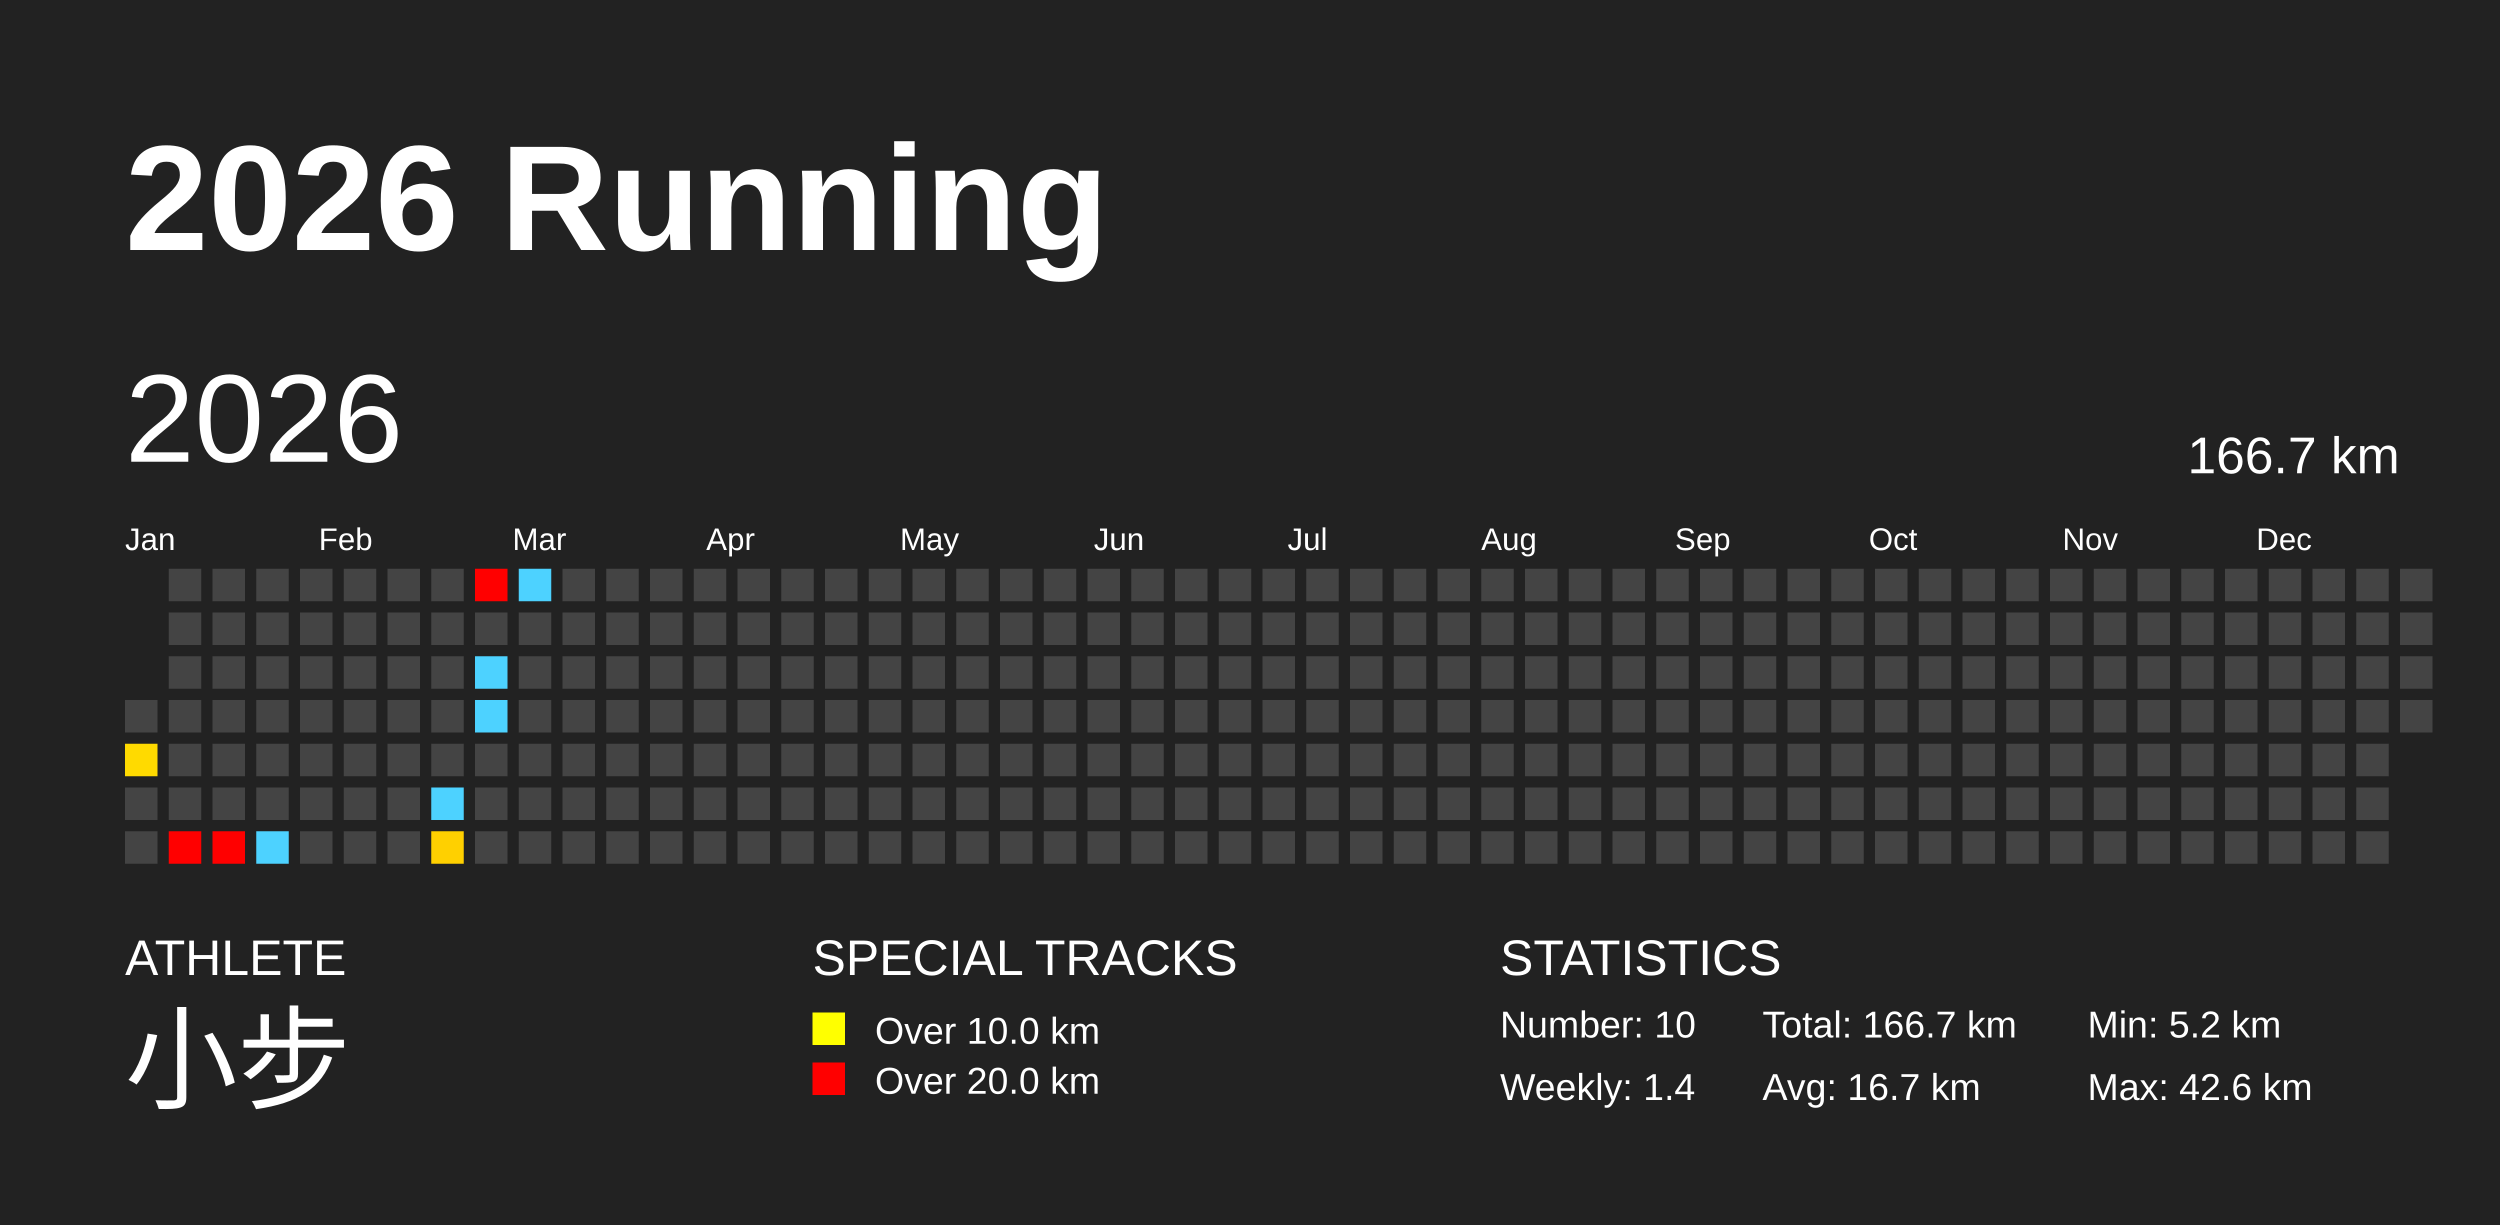
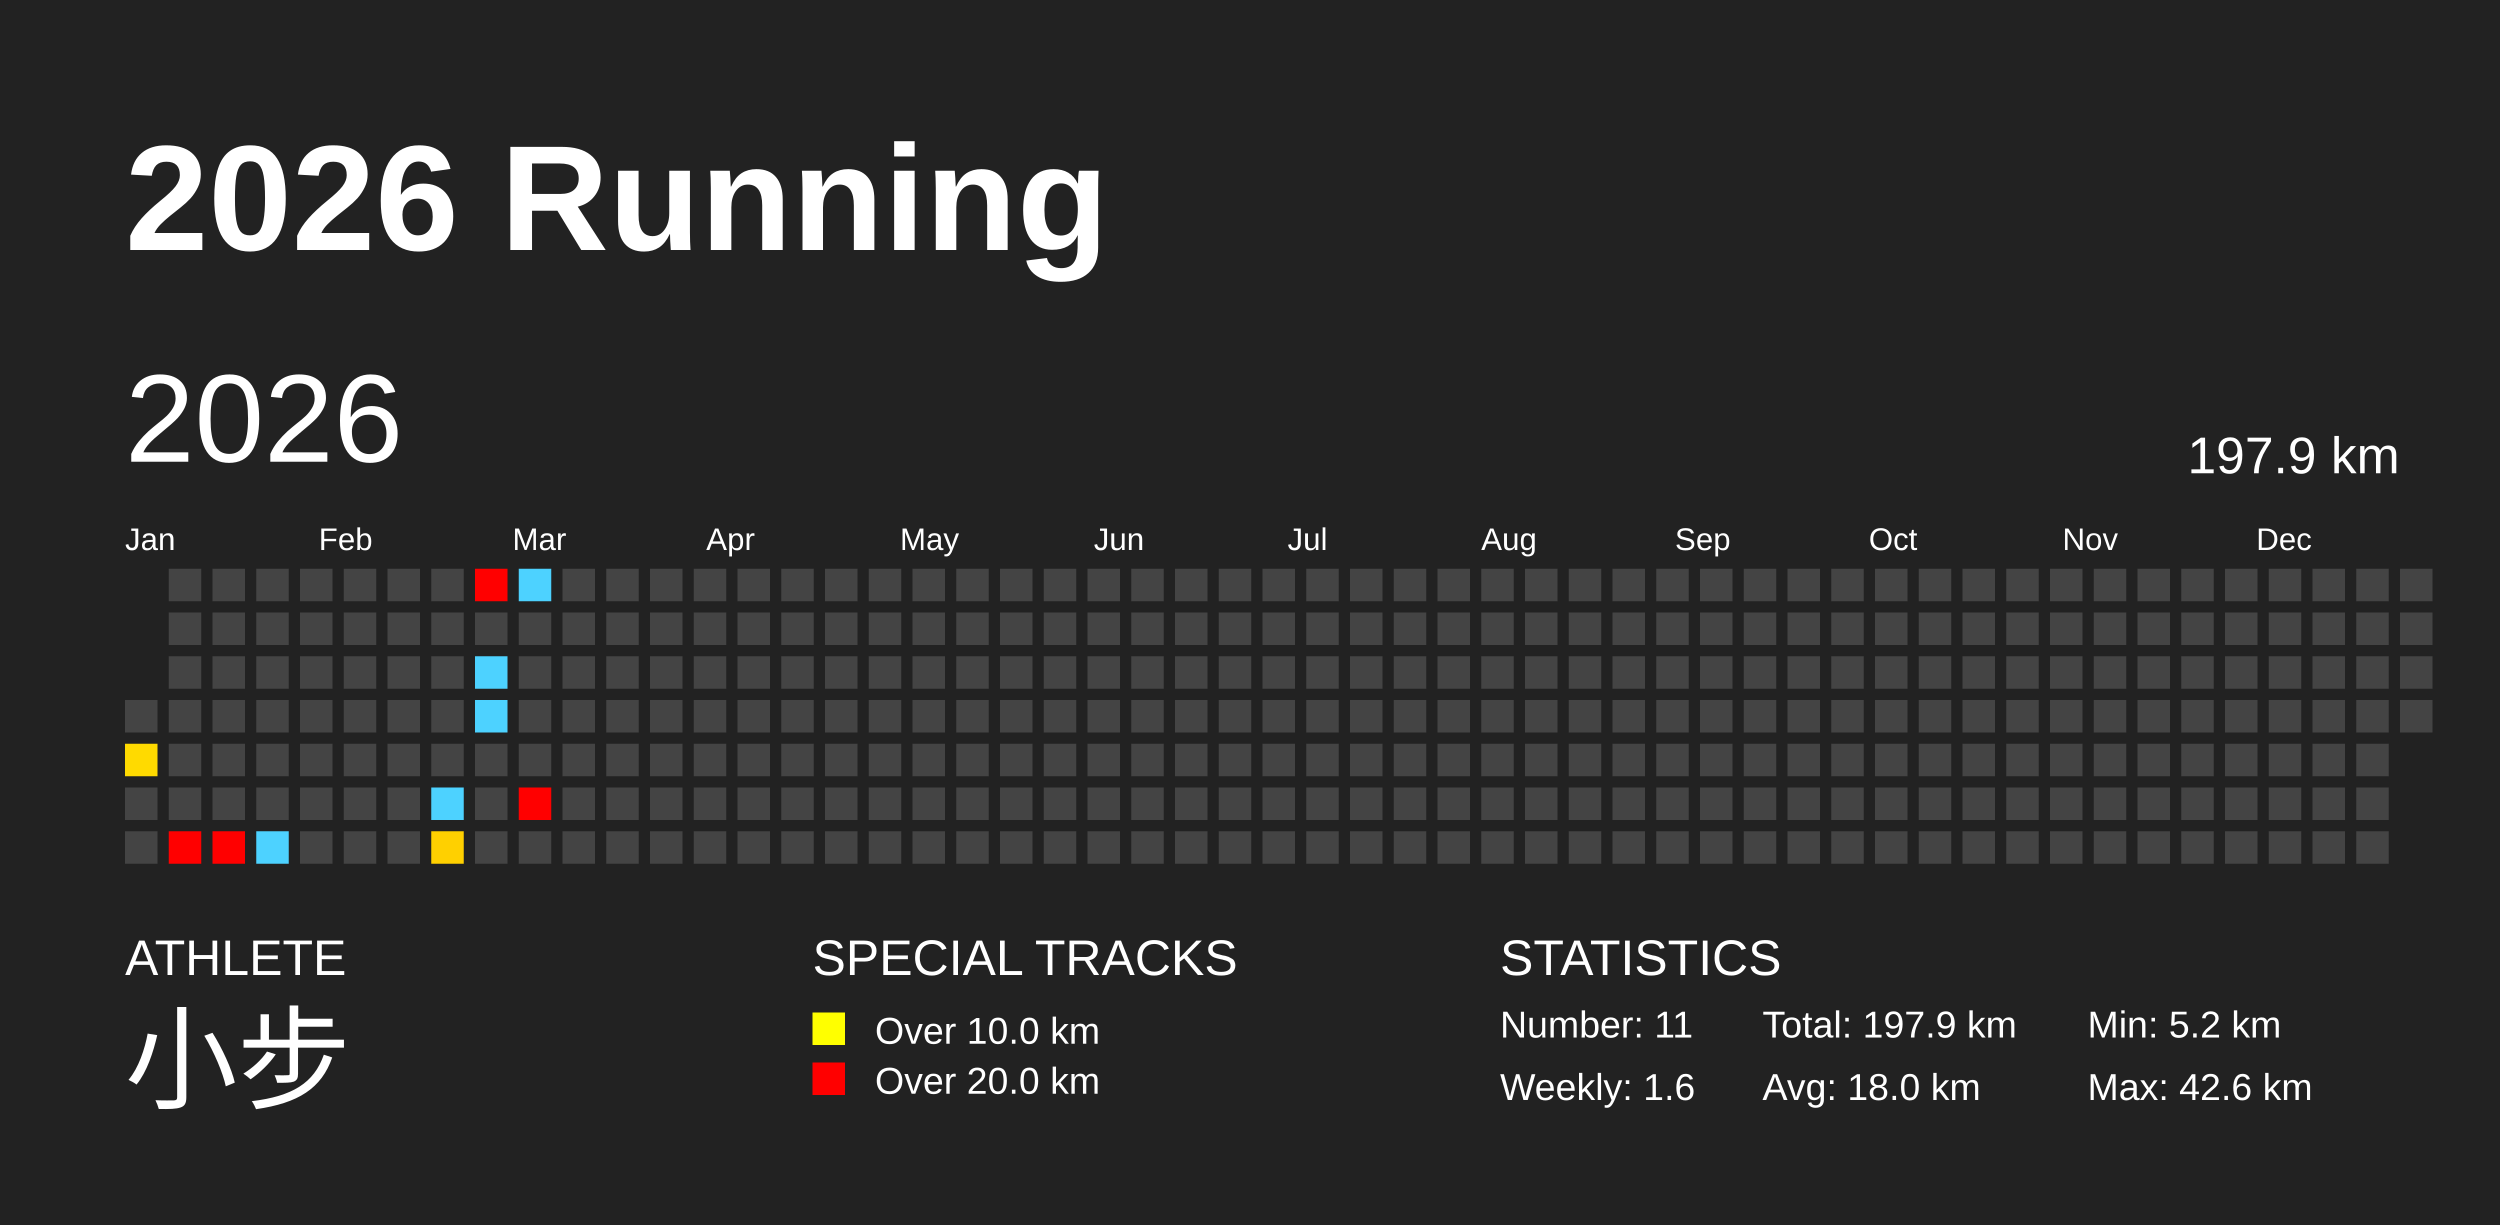
<svg xmlns="http://www.w3.org/2000/svg" baseProfile="full" height="98mm" version="1.1" viewBox="0,0,200,98" width="200mm">
  <defs />
  <rect fill="#222222" height="98" width="200" x="0" y="0" />
  <text fill="#FFFFFF" style="font-size:12px; font-family:Arial; font-weight:bold;" x="10" y="20">2026 Running</text>
  <text fill="#FFFFFF" style="font-size:4px; font-family:Arial" x="10" y="78">ATHLETE</text>
  <text fill="#FFFFFF" style="font-size:9px; font-family:Arial" x="10" y="88">小步</text>
  <text fill="#FFFFFF" style="font-size:4px; font-family:Arial" x="65" y="78">SPECIAL TRACKS</text>
  <rect fill="yellow" height="2.6" width="2.6" x="65" y="81" />
  <text fill="#FFFFFF" style="font-size:3px; font-family:Arial" x="70" y="83.5">Over 10.0 km</text>
  <rect fill="red" height="2.6" width="2.6" x="65" y="85" />
  <text fill="#FFFFFF" style="font-size:3px; font-family:Arial" x="70" y="87.5">Over 20.0 km</text>
  <text fill="#FFFFFF" style="font-size:4px; font-family:Arial" x="120" y="78">STATISTICS</text>
-   <text fill="#FFFFFF" style="font-size:3px; font-family:Arial" x="120" y="83">Number: 10</text>
-   <text fill="#FFFFFF" style="font-size:3px; font-family:Arial" x="120" y="88">Weekly: 1.4</text>
-   <text fill="#FFFFFF" style="font-size:3px; font-family:Arial" x="141" y="83">Total: 166.7 km</text>
-   <text fill="#FFFFFF" style="font-size:3px; font-family:Arial" x="141" y="88">Avg: 16.7 km</text>
+   <text fill="#FFFFFF" style="font-size:3px; font-family:Arial" x="120" y="83">Number: 11</text>
+   <text fill="#FFFFFF" style="font-size:3px; font-family:Arial" x="120" y="88">Weekly: 1.6</text>
+   <text fill="#FFFFFF" style="font-size:3px; font-family:Arial" x="141" y="83">Total: 197.9 km</text>
+   <text fill="#FFFFFF" style="font-size:3px; font-family:Arial" x="141" y="88">Avg: 18.0 km</text>
  <text fill="#FFFFFF" style="font-size:3px; font-family:Arial" x="167" y="83">Min: 5.2 km</text>
  <text fill="#FFFFFF" style="font-size:3px; font-family:Arial" x="167" y="88">Max: 42.6 km</text>
  <text dominant-baseline="hanging" fill="#FFFFFF" style="font-size:10.0px; font-family:Arial;" x="10" y="30">2026</text>
-   <text dominant-baseline="hanging" fill="#FFFFFF" style="font-size:4.125px; font-family:Arial;" x="175" y="35">166.7 km</text>
+   <text dominant-baseline="hanging" fill="#FFFFFF" style="font-size:4.125px; font-family:Arial;" x="175" y="35">197.9 km</text>
  <text fill="#FFFFFF" style="font-size:2.5px; font-family:Arial" x="10.0" y="44">Jan</text>
  <text fill="#FFFFFF" style="font-size:2.5px; font-family:Arial" x="25.5" y="44">Feb</text>
  <text fill="#FFFFFF" style="font-size:2.5px; font-family:Arial" x="41.0" y="44">Mar</text>
  <text fill="#FFFFFF" style="font-size:2.5px; font-family:Arial" x="56.5" y="44">Apr</text>
  <text fill="#FFFFFF" style="font-size:2.5px; font-family:Arial" x="72.0" y="44">May</text>
  <text fill="#FFFFFF" style="font-size:2.5px; font-family:Arial" x="87.5" y="44">Jun</text>
  <text fill="#FFFFFF" style="font-size:2.5px; font-family:Arial" x="103.0" y="44">Jul</text>
  <text fill="#FFFFFF" style="font-size:2.5px; font-family:Arial" x="118.5" y="44">Aug</text>
  <text fill="#FFFFFF" style="font-size:2.5px; font-family:Arial" x="134.0" y="44">Sep</text>
  <text fill="#FFFFFF" style="font-size:2.5px; font-family:Arial" x="149.5" y="44">Oct</text>
  <text fill="#FFFFFF" style="font-size:2.5px; font-family:Arial" x="165.0" y="44">Nov</text>
  <text fill="#FFFFFF" style="font-size:2.5px; font-family:Arial" x="180.5" y="44">Dec</text>
  <rect fill="#444444" height="2.6" width="2.6" x="10.0" y="56.0" />
  <rect fill="#ffda00" height="2.6" width="2.6" x="10.0" y="59.5" />
  <rect fill="#444444" height="2.6" width="2.6" x="10.0" y="63.0" />
  <rect fill="#444444" height="2.6" width="2.6" x="10.0" y="66.5" />
  <rect fill="#444444" height="2.6" width="2.6" x="13.5" y="45.5" />
  <rect fill="#444444" height="2.6" width="2.6" x="13.5" y="49.0" />
  <rect fill="#444444" height="2.6" width="2.6" x="13.5" y="52.5" />
  <rect fill="#444444" height="2.6" width="2.6" x="13.5" y="56.0" />
  <rect fill="#444444" height="2.6" width="2.6" x="13.5" y="59.5" />
  <rect fill="#444444" height="2.6" width="2.6" x="13.5" y="63.0" />
  <rect fill="red" height="2.6" width="2.6" x="13.5" y="66.5" />
  <rect fill="#444444" height="2.6" width="2.6" x="17.0" y="45.5" />
  <rect fill="#444444" height="2.6" width="2.6" x="17.0" y="49.0" />
  <rect fill="#444444" height="2.6" width="2.6" x="17.0" y="52.5" />
  <rect fill="#444444" height="2.6" width="2.6" x="17.0" y="56.0" />
  <rect fill="#444444" height="2.6" width="2.6" x="17.0" y="59.5" />
  <rect fill="#444444" height="2.6" width="2.6" x="17.0" y="63.0" />
  <rect fill="red" height="2.6" width="2.6" x="17.0" y="66.5" />
  <rect fill="#444444" height="2.6" width="2.6" x="20.5" y="45.5" />
  <rect fill="#444444" height="2.6" width="2.6" x="20.5" y="49.0" />
  <rect fill="#444444" height="2.6" width="2.6" x="20.5" y="52.5" />
  <rect fill="#444444" height="2.6" width="2.6" x="20.5" y="56.0" />
  <rect fill="#444444" height="2.6" width="2.6" x="20.5" y="59.5" />
  <rect fill="#444444" height="2.6" width="2.6" x="20.5" y="63.0" />
  <rect fill="#4dd2ff" height="2.6" width="2.6" x="20.5" y="66.5" />
  <rect fill="#444444" height="2.6" width="2.6" x="24.0" y="45.5" />
  <rect fill="#444444" height="2.6" width="2.6" x="24.0" y="49.0" />
  <rect fill="#444444" height="2.6" width="2.6" x="24.0" y="52.5" />
  <rect fill="#444444" height="2.6" width="2.6" x="24.0" y="56.0" />
  <rect fill="#444444" height="2.6" width="2.6" x="24.0" y="59.5" />
  <rect fill="#444444" height="2.6" width="2.6" x="24.0" y="63.0" />
  <rect fill="#444444" height="2.6" width="2.6" x="24.0" y="66.5" />
  <rect fill="#444444" height="2.6" width="2.6" x="27.5" y="45.5" />
  <rect fill="#444444" height="2.6" width="2.6" x="27.5" y="49.0" />
  <rect fill="#444444" height="2.6" width="2.6" x="27.5" y="52.5" />
  <rect fill="#444444" height="2.6" width="2.6" x="27.5" y="56.0" />
  <rect fill="#444444" height="2.6" width="2.6" x="27.5" y="59.5" />
  <rect fill="#444444" height="2.6" width="2.6" x="27.5" y="63.0" />
  <rect fill="#444444" height="2.6" width="2.6" x="27.5" y="66.5" />
  <rect fill="#444444" height="2.6" width="2.6" x="31.0" y="45.5" />
  <rect fill="#444444" height="2.6" width="2.6" x="31.0" y="49.0" />
  <rect fill="#444444" height="2.6" width="2.6" x="31.0" y="52.5" />
  <rect fill="#444444" height="2.6" width="2.6" x="31.0" y="56.0" />
  <rect fill="#444444" height="2.6" width="2.6" x="31.0" y="59.5" />
  <rect fill="#444444" height="2.6" width="2.6" x="31.0" y="63.0" />
  <rect fill="#444444" height="2.6" width="2.6" x="31.0" y="66.5" />
  <rect fill="#444444" height="2.6" width="2.6" x="34.5" y="45.5" />
  <rect fill="#444444" height="2.6" width="2.6" x="34.5" y="49.0" />
  <rect fill="#444444" height="2.6" width="2.6" x="34.5" y="52.5" />
  <rect fill="#444444" height="2.6" width="2.6" x="34.5" y="56.0" />
  <rect fill="#444444" height="2.6" width="2.6" x="34.5" y="59.5" />
  <rect fill="#4dd2ff" height="2.6" width="2.6" x="34.5" y="63.0" />
  <rect fill="#ffd000" height="2.6" width="2.6" x="34.5" y="66.5" />
  <rect fill="red" height="2.6" width="2.6" x="38.0" y="45.5" />
  <rect fill="#444444" height="2.6" width="2.6" x="38.0" y="49.0" />
  <rect fill="#4dd2ff" height="2.6" width="2.6" x="38.0" y="52.5" />
  <rect fill="#4dd2ff" height="2.6" width="2.6" x="38.0" y="56.0" />
  <rect fill="#444444" height="2.6" width="2.6" x="38.0" y="59.5" />
  <rect fill="#444444" height="2.6" width="2.6" x="38.0" y="63.0" />
  <rect fill="#444444" height="2.6" width="2.6" x="38.0" y="66.5" />
  <rect fill="#4dd2ff" height="2.6" width="2.6" x="41.5" y="45.5" />
  <rect fill="#444444" height="2.6" width="2.6" x="41.5" y="49.0" />
  <rect fill="#444444" height="2.6" width="2.6" x="41.5" y="52.5" />
  <rect fill="#444444" height="2.6" width="2.6" x="41.5" y="56.0" />
  <rect fill="#444444" height="2.6" width="2.6" x="41.5" y="59.5" />
-   <rect fill="#444444" height="2.6" width="2.6" x="41.5" y="63.0" />
+   <rect fill="red" height="2.6" width="2.6" x="41.5" y="63.0" />
  <rect fill="#444444" height="2.6" width="2.6" x="41.5" y="66.5" />
  <rect fill="#444444" height="2.6" width="2.6" x="45.0" y="45.5" />
  <rect fill="#444444" height="2.6" width="2.6" x="45.0" y="49.0" />
  <rect fill="#444444" height="2.6" width="2.6" x="45.0" y="52.5" />
  <rect fill="#444444" height="2.6" width="2.6" x="45.0" y="56.0" />
  <rect fill="#444444" height="2.6" width="2.6" x="45.0" y="59.5" />
  <rect fill="#444444" height="2.6" width="2.6" x="45.0" y="63.0" />
  <rect fill="#444444" height="2.6" width="2.6" x="45.0" y="66.5" />
  <rect fill="#444444" height="2.6" width="2.6" x="48.5" y="45.5" />
  <rect fill="#444444" height="2.6" width="2.6" x="48.5" y="49.0" />
  <rect fill="#444444" height="2.6" width="2.6" x="48.5" y="52.5" />
  <rect fill="#444444" height="2.6" width="2.6" x="48.5" y="56.0" />
  <rect fill="#444444" height="2.6" width="2.6" x="48.5" y="59.5" />
  <rect fill="#444444" height="2.6" width="2.6" x="48.5" y="63.0" />
  <rect fill="#444444" height="2.6" width="2.6" x="48.5" y="66.5" />
  <rect fill="#444444" height="2.6" width="2.6" x="52.0" y="45.5" />
  <rect fill="#444444" height="2.6" width="2.6" x="52.0" y="49.0" />
  <rect fill="#444444" height="2.6" width="2.6" x="52.0" y="52.5" />
  <rect fill="#444444" height="2.6" width="2.6" x="52.0" y="56.0" />
  <rect fill="#444444" height="2.6" width="2.6" x="52.0" y="59.5" />
  <rect fill="#444444" height="2.6" width="2.6" x="52.0" y="63.0" />
  <rect fill="#444444" height="2.6" width="2.6" x="52.0" y="66.5" />
  <rect fill="#444444" height="2.6" width="2.6" x="55.5" y="45.5" />
  <rect fill="#444444" height="2.6" width="2.6" x="55.5" y="49.0" />
  <rect fill="#444444" height="2.6" width="2.6" x="55.5" y="52.5" />
  <rect fill="#444444" height="2.6" width="2.6" x="55.5" y="56.0" />
  <rect fill="#444444" height="2.6" width="2.6" x="55.5" y="59.5" />
  <rect fill="#444444" height="2.6" width="2.6" x="55.5" y="63.0" />
  <rect fill="#444444" height="2.6" width="2.6" x="55.5" y="66.5" />
  <rect fill="#444444" height="2.6" width="2.6" x="59.0" y="45.5" />
  <rect fill="#444444" height="2.6" width="2.6" x="59.0" y="49.0" />
  <rect fill="#444444" height="2.6" width="2.6" x="59.0" y="52.5" />
  <rect fill="#444444" height="2.6" width="2.6" x="59.0" y="56.0" />
  <rect fill="#444444" height="2.6" width="2.6" x="59.0" y="59.5" />
  <rect fill="#444444" height="2.6" width="2.6" x="59.0" y="63.0" />
  <rect fill="#444444" height="2.6" width="2.6" x="59.0" y="66.5" />
  <rect fill="#444444" height="2.6" width="2.6" x="62.5" y="45.5" />
  <rect fill="#444444" height="2.6" width="2.6" x="62.5" y="49.0" />
  <rect fill="#444444" height="2.6" width="2.6" x="62.5" y="52.5" />
  <rect fill="#444444" height="2.6" width="2.6" x="62.5" y="56.0" />
  <rect fill="#444444" height="2.6" width="2.6" x="62.5" y="59.5" />
  <rect fill="#444444" height="2.6" width="2.6" x="62.5" y="63.0" />
  <rect fill="#444444" height="2.6" width="2.6" x="62.5" y="66.5" />
  <rect fill="#444444" height="2.6" width="2.6" x="66.0" y="45.5" />
  <rect fill="#444444" height="2.6" width="2.6" x="66.0" y="49.0" />
  <rect fill="#444444" height="2.6" width="2.6" x="66.0" y="52.5" />
  <rect fill="#444444" height="2.6" width="2.6" x="66.0" y="56.0" />
  <rect fill="#444444" height="2.6" width="2.6" x="66.0" y="59.5" />
  <rect fill="#444444" height="2.6" width="2.6" x="66.0" y="63.0" />
  <rect fill="#444444" height="2.6" width="2.6" x="66.0" y="66.5" />
  <rect fill="#444444" height="2.6" width="2.6" x="69.5" y="45.5" />
  <rect fill="#444444" height="2.6" width="2.6" x="69.5" y="49.0" />
  <rect fill="#444444" height="2.6" width="2.6" x="69.5" y="52.5" />
  <rect fill="#444444" height="2.6" width="2.6" x="69.5" y="56.0" />
  <rect fill="#444444" height="2.6" width="2.6" x="69.5" y="59.5" />
  <rect fill="#444444" height="2.6" width="2.6" x="69.5" y="63.0" />
  <rect fill="#444444" height="2.6" width="2.6" x="69.5" y="66.5" />
  <rect fill="#444444" height="2.6" width="2.6" x="73.0" y="45.5" />
  <rect fill="#444444" height="2.6" width="2.6" x="73.0" y="49.0" />
  <rect fill="#444444" height="2.6" width="2.6" x="73.0" y="52.5" />
  <rect fill="#444444" height="2.6" width="2.6" x="73.0" y="56.0" />
  <rect fill="#444444" height="2.6" width="2.6" x="73.0" y="59.5" />
  <rect fill="#444444" height="2.6" width="2.6" x="73.0" y="63.0" />
  <rect fill="#444444" height="2.6" width="2.6" x="73.0" y="66.5" />
  <rect fill="#444444" height="2.6" width="2.6" x="76.5" y="45.5" />
  <rect fill="#444444" height="2.6" width="2.6" x="76.5" y="49.0" />
  <rect fill="#444444" height="2.6" width="2.6" x="76.5" y="52.5" />
  <rect fill="#444444" height="2.6" width="2.6" x="76.5" y="56.0" />
  <rect fill="#444444" height="2.6" width="2.6" x="76.5" y="59.5" />
  <rect fill="#444444" height="2.6" width="2.6" x="76.5" y="63.0" />
  <rect fill="#444444" height="2.6" width="2.6" x="76.5" y="66.5" />
  <rect fill="#444444" height="2.6" width="2.6" x="80.0" y="45.5" />
  <rect fill="#444444" height="2.6" width="2.6" x="80.0" y="49.0" />
  <rect fill="#444444" height="2.6" width="2.6" x="80.0" y="52.5" />
  <rect fill="#444444" height="2.6" width="2.6" x="80.0" y="56.0" />
  <rect fill="#444444" height="2.6" width="2.6" x="80.0" y="59.5" />
  <rect fill="#444444" height="2.6" width="2.6" x="80.0" y="63.0" />
  <rect fill="#444444" height="2.6" width="2.6" x="80.0" y="66.5" />
  <rect fill="#444444" height="2.6" width="2.6" x="83.5" y="45.5" />
  <rect fill="#444444" height="2.6" width="2.6" x="83.5" y="49.0" />
  <rect fill="#444444" height="2.6" width="2.6" x="83.5" y="52.5" />
  <rect fill="#444444" height="2.6" width="2.6" x="83.5" y="56.0" />
  <rect fill="#444444" height="2.6" width="2.6" x="83.5" y="59.5" />
  <rect fill="#444444" height="2.6" width="2.6" x="83.5" y="63.0" />
  <rect fill="#444444" height="2.6" width="2.6" x="83.5" y="66.5" />
  <rect fill="#444444" height="2.6" width="2.6" x="87.0" y="45.5" />
  <rect fill="#444444" height="2.6" width="2.6" x="87.0" y="49.0" />
  <rect fill="#444444" height="2.6" width="2.6" x="87.0" y="52.5" />
  <rect fill="#444444" height="2.6" width="2.6" x="87.0" y="56.0" />
  <rect fill="#444444" height="2.6" width="2.6" x="87.0" y="59.5" />
  <rect fill="#444444" height="2.6" width="2.6" x="87.0" y="63.0" />
  <rect fill="#444444" height="2.6" width="2.6" x="87.0" y="66.5" />
  <rect fill="#444444" height="2.6" width="2.6" x="90.5" y="45.5" />
  <rect fill="#444444" height="2.6" width="2.6" x="90.5" y="49.0" />
  <rect fill="#444444" height="2.6" width="2.6" x="90.5" y="52.5" />
  <rect fill="#444444" height="2.6" width="2.6" x="90.5" y="56.0" />
  <rect fill="#444444" height="2.6" width="2.6" x="90.5" y="59.5" />
  <rect fill="#444444" height="2.6" width="2.6" x="90.5" y="63.0" />
  <rect fill="#444444" height="2.6" width="2.6" x="90.5" y="66.5" />
  <rect fill="#444444" height="2.6" width="2.6" x="94.0" y="45.5" />
  <rect fill="#444444" height="2.6" width="2.6" x="94.0" y="49.0" />
  <rect fill="#444444" height="2.6" width="2.6" x="94.0" y="52.5" />
  <rect fill="#444444" height="2.6" width="2.6" x="94.0" y="56.0" />
  <rect fill="#444444" height="2.6" width="2.6" x="94.0" y="59.5" />
  <rect fill="#444444" height="2.6" width="2.6" x="94.0" y="63.0" />
  <rect fill="#444444" height="2.6" width="2.6" x="94.0" y="66.5" />
  <rect fill="#444444" height="2.6" width="2.6" x="97.5" y="45.5" />
  <rect fill="#444444" height="2.6" width="2.6" x="97.5" y="49.0" />
  <rect fill="#444444" height="2.6" width="2.6" x="97.5" y="52.5" />
  <rect fill="#444444" height="2.6" width="2.6" x="97.5" y="56.0" />
  <rect fill="#444444" height="2.6" width="2.6" x="97.5" y="59.5" />
  <rect fill="#444444" height="2.6" width="2.6" x="97.5" y="63.0" />
  <rect fill="#444444" height="2.6" width="2.6" x="97.5" y="66.5" />
  <rect fill="#444444" height="2.6" width="2.6" x="101.0" y="45.5" />
  <rect fill="#444444" height="2.6" width="2.6" x="101.0" y="49.0" />
  <rect fill="#444444" height="2.6" width="2.6" x="101.0" y="52.5" />
  <rect fill="#444444" height="2.6" width="2.6" x="101.0" y="56.0" />
  <rect fill="#444444" height="2.6" width="2.6" x="101.0" y="59.5" />
  <rect fill="#444444" height="2.6" width="2.6" x="101.0" y="63.0" />
  <rect fill="#444444" height="2.6" width="2.6" x="101.0" y="66.5" />
  <rect fill="#444444" height="2.6" width="2.6" x="104.5" y="45.5" />
  <rect fill="#444444" height="2.6" width="2.6" x="104.5" y="49.0" />
  <rect fill="#444444" height="2.6" width="2.6" x="104.5" y="52.5" />
  <rect fill="#444444" height="2.6" width="2.6" x="104.5" y="56.0" />
  <rect fill="#444444" height="2.6" width="2.6" x="104.5" y="59.5" />
  <rect fill="#444444" height="2.6" width="2.6" x="104.5" y="63.0" />
  <rect fill="#444444" height="2.6" width="2.6" x="104.5" y="66.5" />
  <rect fill="#444444" height="2.6" width="2.6" x="108.0" y="45.5" />
  <rect fill="#444444" height="2.6" width="2.6" x="108.0" y="49.0" />
  <rect fill="#444444" height="2.6" width="2.6" x="108.0" y="52.5" />
  <rect fill="#444444" height="2.6" width="2.6" x="108.0" y="56.0" />
  <rect fill="#444444" height="2.6" width="2.6" x="108.0" y="59.5" />
  <rect fill="#444444" height="2.6" width="2.6" x="108.0" y="63.0" />
  <rect fill="#444444" height="2.6" width="2.6" x="108.0" y="66.5" />
  <rect fill="#444444" height="2.6" width="2.6" x="111.5" y="45.5" />
  <rect fill="#444444" height="2.6" width="2.6" x="111.5" y="49.0" />
  <rect fill="#444444" height="2.6" width="2.6" x="111.5" y="52.5" />
  <rect fill="#444444" height="2.6" width="2.6" x="111.5" y="56.0" />
  <rect fill="#444444" height="2.6" width="2.6" x="111.5" y="59.5" />
  <rect fill="#444444" height="2.6" width="2.6" x="111.5" y="63.0" />
  <rect fill="#444444" height="2.6" width="2.6" x="111.5" y="66.5" />
  <rect fill="#444444" height="2.6" width="2.6" x="115.0" y="45.5" />
  <rect fill="#444444" height="2.6" width="2.6" x="115.0" y="49.0" />
  <rect fill="#444444" height="2.6" width="2.6" x="115.0" y="52.5" />
  <rect fill="#444444" height="2.6" width="2.6" x="115.0" y="56.0" />
  <rect fill="#444444" height="2.6" width="2.6" x="115.0" y="59.5" />
  <rect fill="#444444" height="2.6" width="2.6" x="115.0" y="63.0" />
  <rect fill="#444444" height="2.6" width="2.6" x="115.0" y="66.5" />
  <rect fill="#444444" height="2.6" width="2.6" x="118.5" y="45.5" />
  <rect fill="#444444" height="2.6" width="2.6" x="118.5" y="49.0" />
  <rect fill="#444444" height="2.6" width="2.6" x="118.5" y="52.5" />
  <rect fill="#444444" height="2.6" width="2.6" x="118.5" y="56.0" />
  <rect fill="#444444" height="2.6" width="2.6" x="118.5" y="59.5" />
  <rect fill="#444444" height="2.6" width="2.6" x="118.5" y="63.0" />
  <rect fill="#444444" height="2.6" width="2.6" x="118.5" y="66.5" />
  <rect fill="#444444" height="2.6" width="2.6" x="122.0" y="45.5" />
  <rect fill="#444444" height="2.6" width="2.6" x="122.0" y="49.0" />
  <rect fill="#444444" height="2.6" width="2.6" x="122.0" y="52.5" />
  <rect fill="#444444" height="2.6" width="2.6" x="122.0" y="56.0" />
  <rect fill="#444444" height="2.6" width="2.6" x="122.0" y="59.5" />
  <rect fill="#444444" height="2.6" width="2.6" x="122.0" y="63.0" />
  <rect fill="#444444" height="2.6" width="2.6" x="122.0" y="66.5" />
  <rect fill="#444444" height="2.6" width="2.6" x="125.5" y="45.5" />
  <rect fill="#444444" height="2.6" width="2.6" x="125.5" y="49.0" />
  <rect fill="#444444" height="2.6" width="2.6" x="125.5" y="52.5" />
  <rect fill="#444444" height="2.6" width="2.6" x="125.5" y="56.0" />
  <rect fill="#444444" height="2.6" width="2.6" x="125.5" y="59.5" />
  <rect fill="#444444" height="2.6" width="2.6" x="125.5" y="63.0" />
  <rect fill="#444444" height="2.6" width="2.6" x="125.5" y="66.5" />
  <rect fill="#444444" height="2.6" width="2.6" x="129.0" y="45.5" />
  <rect fill="#444444" height="2.6" width="2.6" x="129.0" y="49.0" />
  <rect fill="#444444" height="2.6" width="2.6" x="129.0" y="52.5" />
  <rect fill="#444444" height="2.6" width="2.6" x="129.0" y="56.0" />
  <rect fill="#444444" height="2.6" width="2.6" x="129.0" y="59.5" />
  <rect fill="#444444" height="2.6" width="2.6" x="129.0" y="63.0" />
  <rect fill="#444444" height="2.6" width="2.6" x="129.0" y="66.5" />
  <rect fill="#444444" height="2.6" width="2.6" x="132.5" y="45.5" />
  <rect fill="#444444" height="2.6" width="2.6" x="132.5" y="49.0" />
  <rect fill="#444444" height="2.6" width="2.6" x="132.5" y="52.5" />
  <rect fill="#444444" height="2.6" width="2.6" x="132.5" y="56.0" />
  <rect fill="#444444" height="2.6" width="2.6" x="132.5" y="59.5" />
  <rect fill="#444444" height="2.6" width="2.6" x="132.5" y="63.0" />
  <rect fill="#444444" height="2.6" width="2.6" x="132.5" y="66.5" />
  <rect fill="#444444" height="2.6" width="2.6" x="136.0" y="45.5" />
  <rect fill="#444444" height="2.6" width="2.6" x="136.0" y="49.0" />
  <rect fill="#444444" height="2.6" width="2.6" x="136.0" y="52.5" />
  <rect fill="#444444" height="2.6" width="2.6" x="136.0" y="56.0" />
  <rect fill="#444444" height="2.6" width="2.6" x="136.0" y="59.5" />
  <rect fill="#444444" height="2.6" width="2.6" x="136.0" y="63.0" />
  <rect fill="#444444" height="2.6" width="2.6" x="136.0" y="66.5" />
  <rect fill="#444444" height="2.6" width="2.6" x="139.5" y="45.5" />
  <rect fill="#444444" height="2.6" width="2.6" x="139.5" y="49.0" />
  <rect fill="#444444" height="2.6" width="2.6" x="139.5" y="52.5" />
  <rect fill="#444444" height="2.6" width="2.6" x="139.5" y="56.0" />
  <rect fill="#444444" height="2.6" width="2.6" x="139.5" y="59.5" />
  <rect fill="#444444" height="2.6" width="2.6" x="139.5" y="63.0" />
  <rect fill="#444444" height="2.6" width="2.6" x="139.5" y="66.5" />
  <rect fill="#444444" height="2.6" width="2.6" x="143.0" y="45.5" />
  <rect fill="#444444" height="2.6" width="2.6" x="143.0" y="49.0" />
  <rect fill="#444444" height="2.6" width="2.6" x="143.0" y="52.5" />
  <rect fill="#444444" height="2.6" width="2.6" x="143.0" y="56.0" />
  <rect fill="#444444" height="2.6" width="2.6" x="143.0" y="59.5" />
  <rect fill="#444444" height="2.6" width="2.6" x="143.0" y="63.0" />
  <rect fill="#444444" height="2.6" width="2.6" x="143.0" y="66.5" />
  <rect fill="#444444" height="2.6" width="2.6" x="146.5" y="45.5" />
  <rect fill="#444444" height="2.6" width="2.6" x="146.5" y="49.0" />
  <rect fill="#444444" height="2.6" width="2.6" x="146.5" y="52.5" />
  <rect fill="#444444" height="2.6" width="2.6" x="146.5" y="56.0" />
  <rect fill="#444444" height="2.6" width="2.6" x="146.5" y="59.5" />
  <rect fill="#444444" height="2.6" width="2.6" x="146.5" y="63.0" />
  <rect fill="#444444" height="2.6" width="2.6" x="146.5" y="66.5" />
  <rect fill="#444444" height="2.6" width="2.6" x="150.0" y="45.5" />
  <rect fill="#444444" height="2.6" width="2.6" x="150.0" y="49.0" />
  <rect fill="#444444" height="2.6" width="2.6" x="150.0" y="52.5" />
  <rect fill="#444444" height="2.6" width="2.6" x="150.0" y="56.0" />
  <rect fill="#444444" height="2.6" width="2.6" x="150.0" y="59.5" />
  <rect fill="#444444" height="2.6" width="2.6" x="150.0" y="63.0" />
  <rect fill="#444444" height="2.6" width="2.6" x="150.0" y="66.5" />
  <rect fill="#444444" height="2.6" width="2.6" x="153.5" y="45.5" />
  <rect fill="#444444" height="2.6" width="2.6" x="153.5" y="49.0" />
  <rect fill="#444444" height="2.6" width="2.6" x="153.5" y="52.5" />
  <rect fill="#444444" height="2.6" width="2.6" x="153.5" y="56.0" />
  <rect fill="#444444" height="2.6" width="2.6" x="153.5" y="59.5" />
  <rect fill="#444444" height="2.6" width="2.6" x="153.5" y="63.0" />
  <rect fill="#444444" height="2.6" width="2.6" x="153.5" y="66.5" />
  <rect fill="#444444" height="2.6" width="2.6" x="157.0" y="45.5" />
  <rect fill="#444444" height="2.6" width="2.6" x="157.0" y="49.0" />
  <rect fill="#444444" height="2.6" width="2.6" x="157.0" y="52.5" />
  <rect fill="#444444" height="2.6" width="2.6" x="157.0" y="56.0" />
  <rect fill="#444444" height="2.6" width="2.6" x="157.0" y="59.5" />
  <rect fill="#444444" height="2.6" width="2.6" x="157.0" y="63.0" />
  <rect fill="#444444" height="2.6" width="2.6" x="157.0" y="66.5" />
  <rect fill="#444444" height="2.6" width="2.6" x="160.5" y="45.5" />
  <rect fill="#444444" height="2.6" width="2.6" x="160.5" y="49.0" />
  <rect fill="#444444" height="2.6" width="2.6" x="160.5" y="52.5" />
  <rect fill="#444444" height="2.6" width="2.6" x="160.5" y="56.0" />
  <rect fill="#444444" height="2.6" width="2.6" x="160.5" y="59.5" />
  <rect fill="#444444" height="2.6" width="2.6" x="160.5" y="63.0" />
  <rect fill="#444444" height="2.6" width="2.6" x="160.5" y="66.5" />
  <rect fill="#444444" height="2.6" width="2.6" x="164.0" y="45.5" />
  <rect fill="#444444" height="2.6" width="2.6" x="164.0" y="49.0" />
  <rect fill="#444444" height="2.6" width="2.6" x="164.0" y="52.5" />
  <rect fill="#444444" height="2.6" width="2.6" x="164.0" y="56.0" />
  <rect fill="#444444" height="2.6" width="2.6" x="164.0" y="59.5" />
  <rect fill="#444444" height="2.6" width="2.6" x="164.0" y="63.0" />
  <rect fill="#444444" height="2.6" width="2.6" x="164.0" y="66.5" />
  <rect fill="#444444" height="2.6" width="2.6" x="167.5" y="45.5" />
  <rect fill="#444444" height="2.6" width="2.6" x="167.5" y="49.0" />
  <rect fill="#444444" height="2.6" width="2.6" x="167.5" y="52.5" />
  <rect fill="#444444" height="2.6" width="2.6" x="167.5" y="56.0" />
  <rect fill="#444444" height="2.6" width="2.6" x="167.5" y="59.5" />
  <rect fill="#444444" height="2.6" width="2.6" x="167.5" y="63.0" />
  <rect fill="#444444" height="2.6" width="2.6" x="167.5" y="66.5" />
  <rect fill="#444444" height="2.6" width="2.6" x="171.0" y="45.5" />
  <rect fill="#444444" height="2.6" width="2.6" x="171.0" y="49.0" />
  <rect fill="#444444" height="2.6" width="2.6" x="171.0" y="52.5" />
  <rect fill="#444444" height="2.6" width="2.6" x="171.0" y="56.0" />
  <rect fill="#444444" height="2.6" width="2.6" x="171.0" y="59.5" />
  <rect fill="#444444" height="2.6" width="2.6" x="171.0" y="63.0" />
  <rect fill="#444444" height="2.6" width="2.6" x="171.0" y="66.5" />
  <rect fill="#444444" height="2.6" width="2.6" x="174.5" y="45.5" />
  <rect fill="#444444" height="2.6" width="2.6" x="174.5" y="49.0" />
  <rect fill="#444444" height="2.6" width="2.6" x="174.5" y="52.5" />
  <rect fill="#444444" height="2.6" width="2.6" x="174.5" y="56.0" />
  <rect fill="#444444" height="2.6" width="2.6" x="174.5" y="59.5" />
  <rect fill="#444444" height="2.6" width="2.6" x="174.5" y="63.0" />
  <rect fill="#444444" height="2.6" width="2.6" x="174.5" y="66.5" />
  <rect fill="#444444" height="2.6" width="2.6" x="178.0" y="45.5" />
  <rect fill="#444444" height="2.6" width="2.6" x="178.0" y="49.0" />
  <rect fill="#444444" height="2.6" width="2.6" x="178.0" y="52.5" />
  <rect fill="#444444" height="2.6" width="2.6" x="178.0" y="56.0" />
  <rect fill="#444444" height="2.6" width="2.6" x="178.0" y="59.5" />
  <rect fill="#444444" height="2.6" width="2.6" x="178.0" y="63.0" />
  <rect fill="#444444" height="2.6" width="2.6" x="178.0" y="66.5" />
  <rect fill="#444444" height="2.6" width="2.6" x="181.5" y="45.5" />
  <rect fill="#444444" height="2.6" width="2.6" x="181.5" y="49.0" />
  <rect fill="#444444" height="2.6" width="2.6" x="181.5" y="52.5" />
  <rect fill="#444444" height="2.6" width="2.6" x="181.5" y="56.0" />
  <rect fill="#444444" height="2.6" width="2.6" x="181.5" y="59.5" />
  <rect fill="#444444" height="2.6" width="2.6" x="181.5" y="63.0" />
  <rect fill="#444444" height="2.6" width="2.6" x="181.5" y="66.5" />
  <rect fill="#444444" height="2.6" width="2.6" x="185.0" y="45.5" />
  <rect fill="#444444" height="2.6" width="2.6" x="185.0" y="49.0" />
  <rect fill="#444444" height="2.6" width="2.6" x="185.0" y="52.5" />
  <rect fill="#444444" height="2.6" width="2.6" x="185.0" y="56.0" />
  <rect fill="#444444" height="2.6" width="2.6" x="185.0" y="59.5" />
  <rect fill="#444444" height="2.6" width="2.6" x="185.0" y="63.0" />
  <rect fill="#444444" height="2.6" width="2.6" x="185.0" y="66.5" />
  <rect fill="#444444" height="2.6" width="2.6" x="188.5" y="45.5" />
  <rect fill="#444444" height="2.6" width="2.6" x="188.5" y="49.0" />
  <rect fill="#444444" height="2.6" width="2.6" x="188.5" y="52.5" />
  <rect fill="#444444" height="2.6" width="2.6" x="188.5" y="56.0" />
  <rect fill="#444444" height="2.6" width="2.6" x="188.5" y="59.5" />
  <rect fill="#444444" height="2.6" width="2.6" x="188.5" y="63.0" />
  <rect fill="#444444" height="2.6" width="2.6" x="188.5" y="66.5" />
  <rect fill="#444444" height="2.6" width="2.6" x="192.0" y="45.5" />
  <rect fill="#444444" height="2.6" width="2.6" x="192.0" y="49.0" />
  <rect fill="#444444" height="2.6" width="2.6" x="192.0" y="52.5" />
  <rect fill="#444444" height="2.6" width="2.6" x="192.0" y="56.0" />
</svg>
